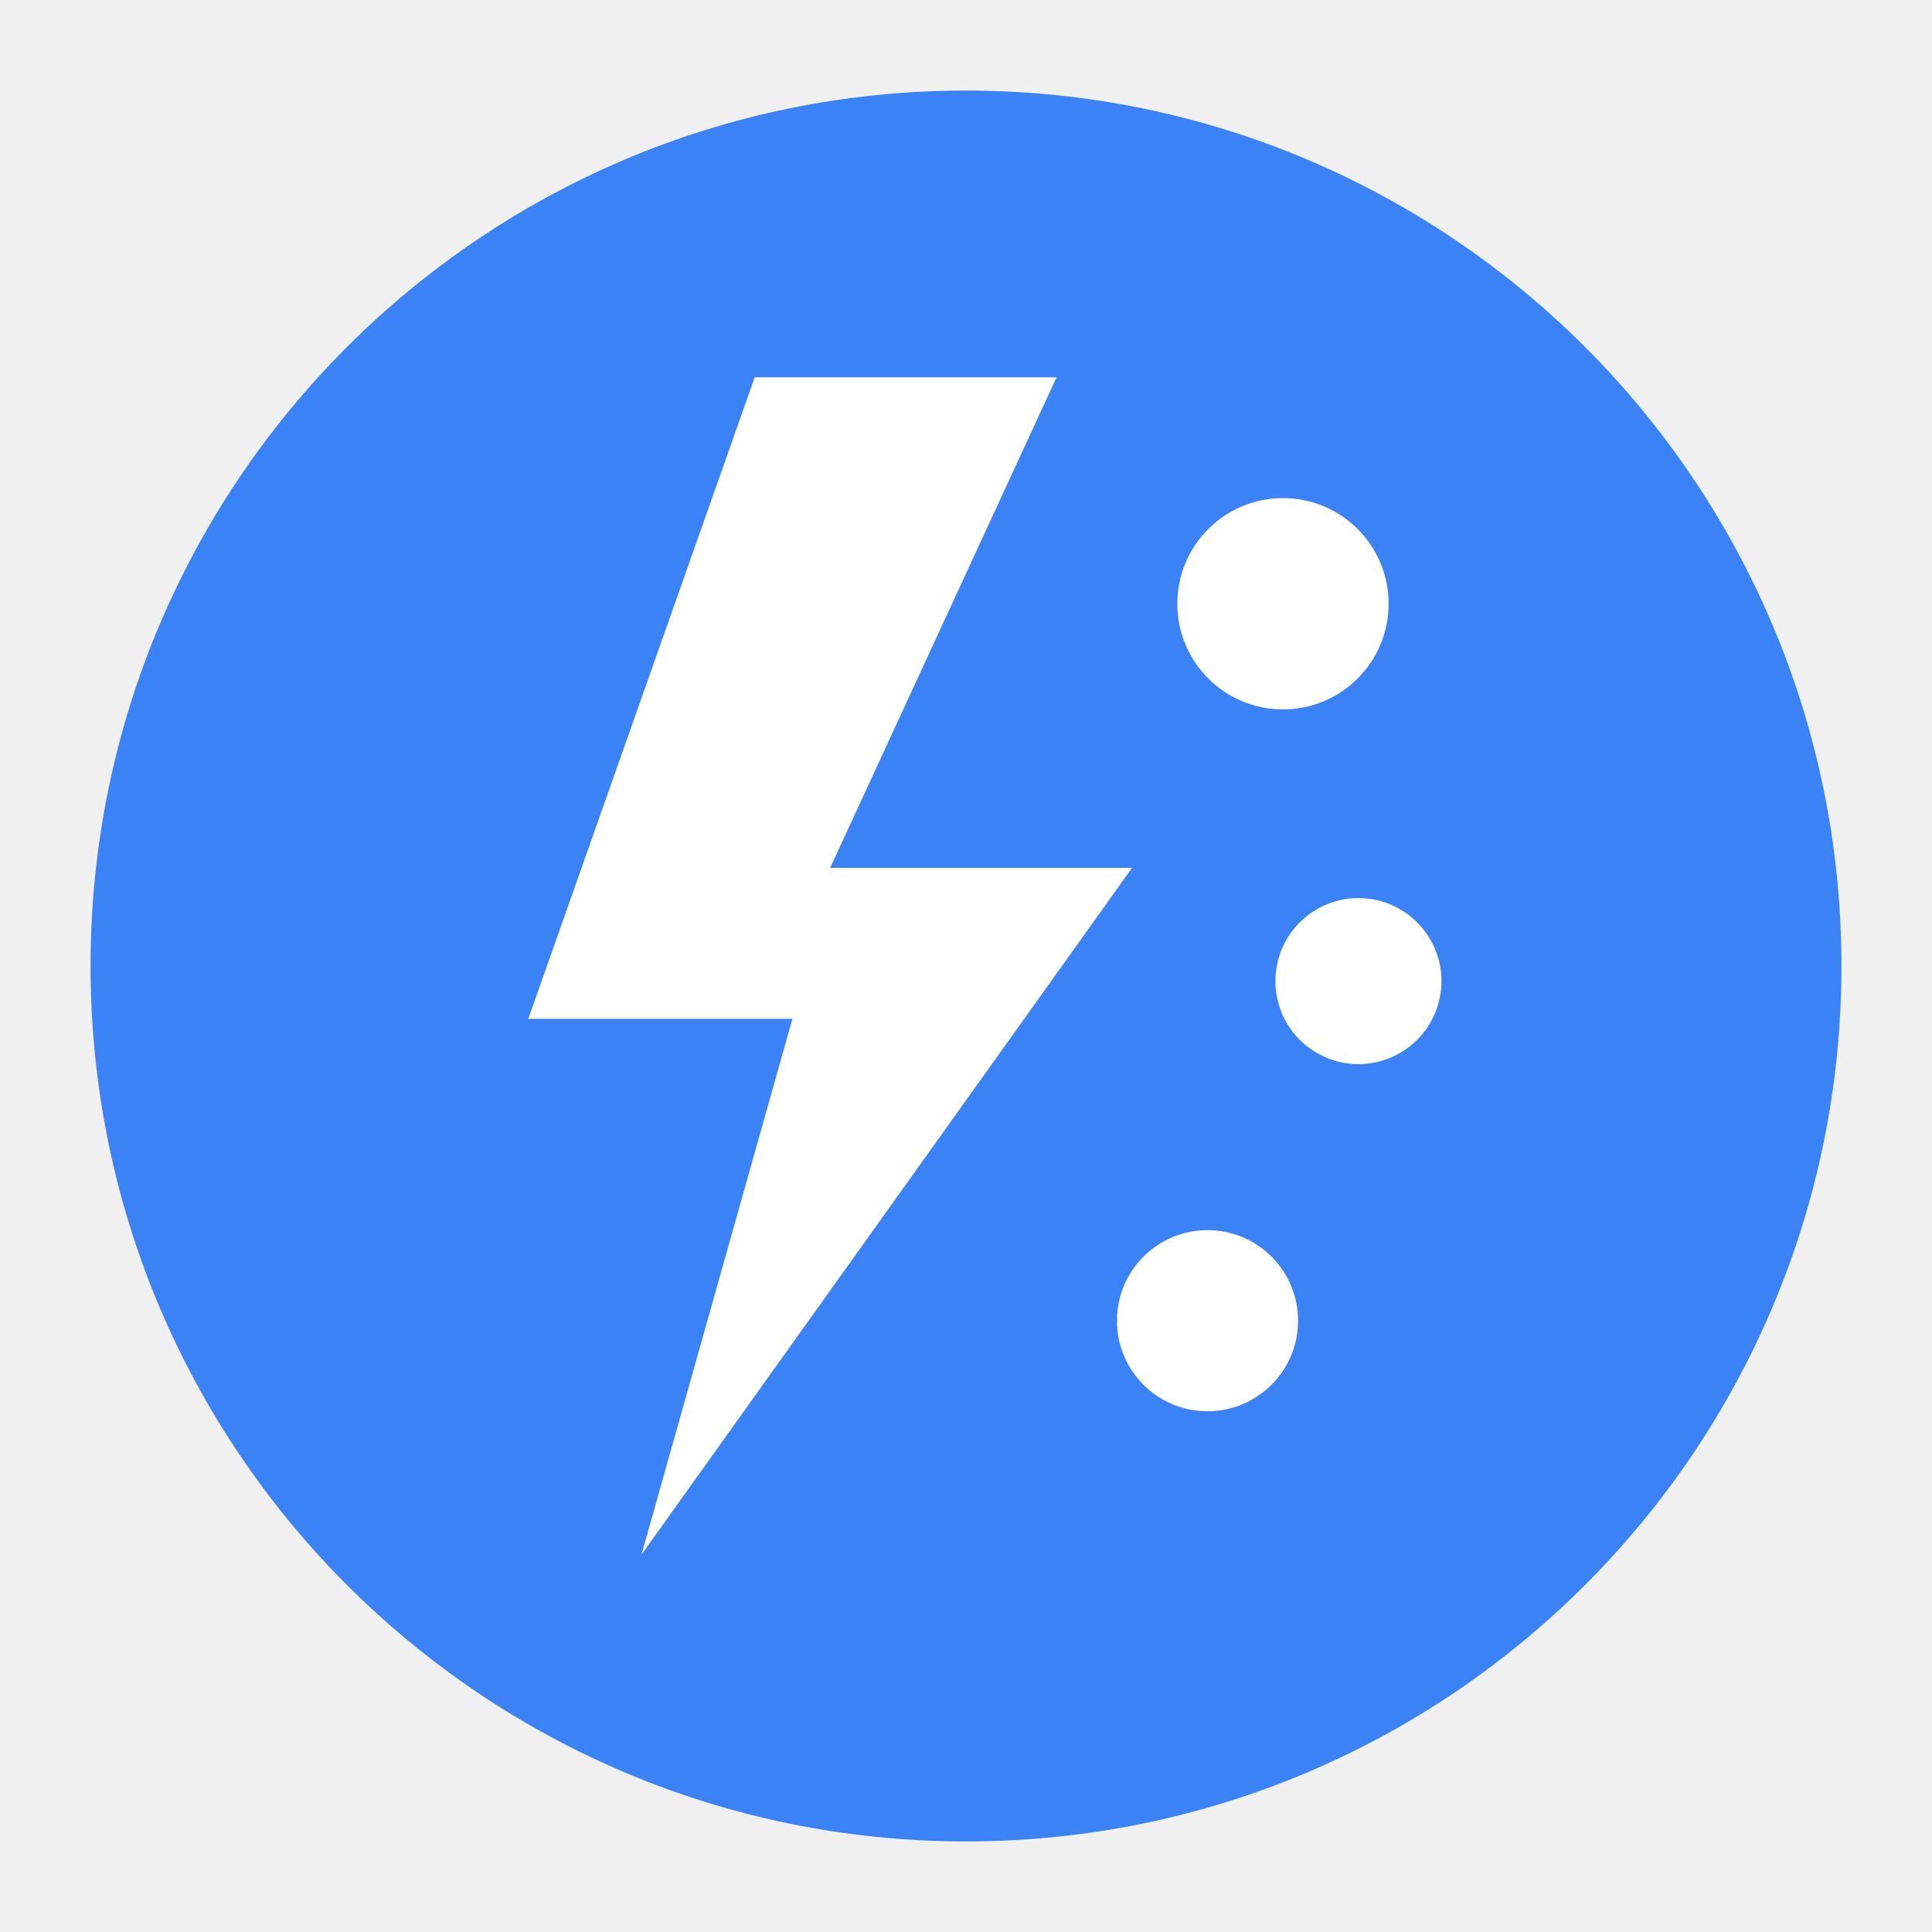
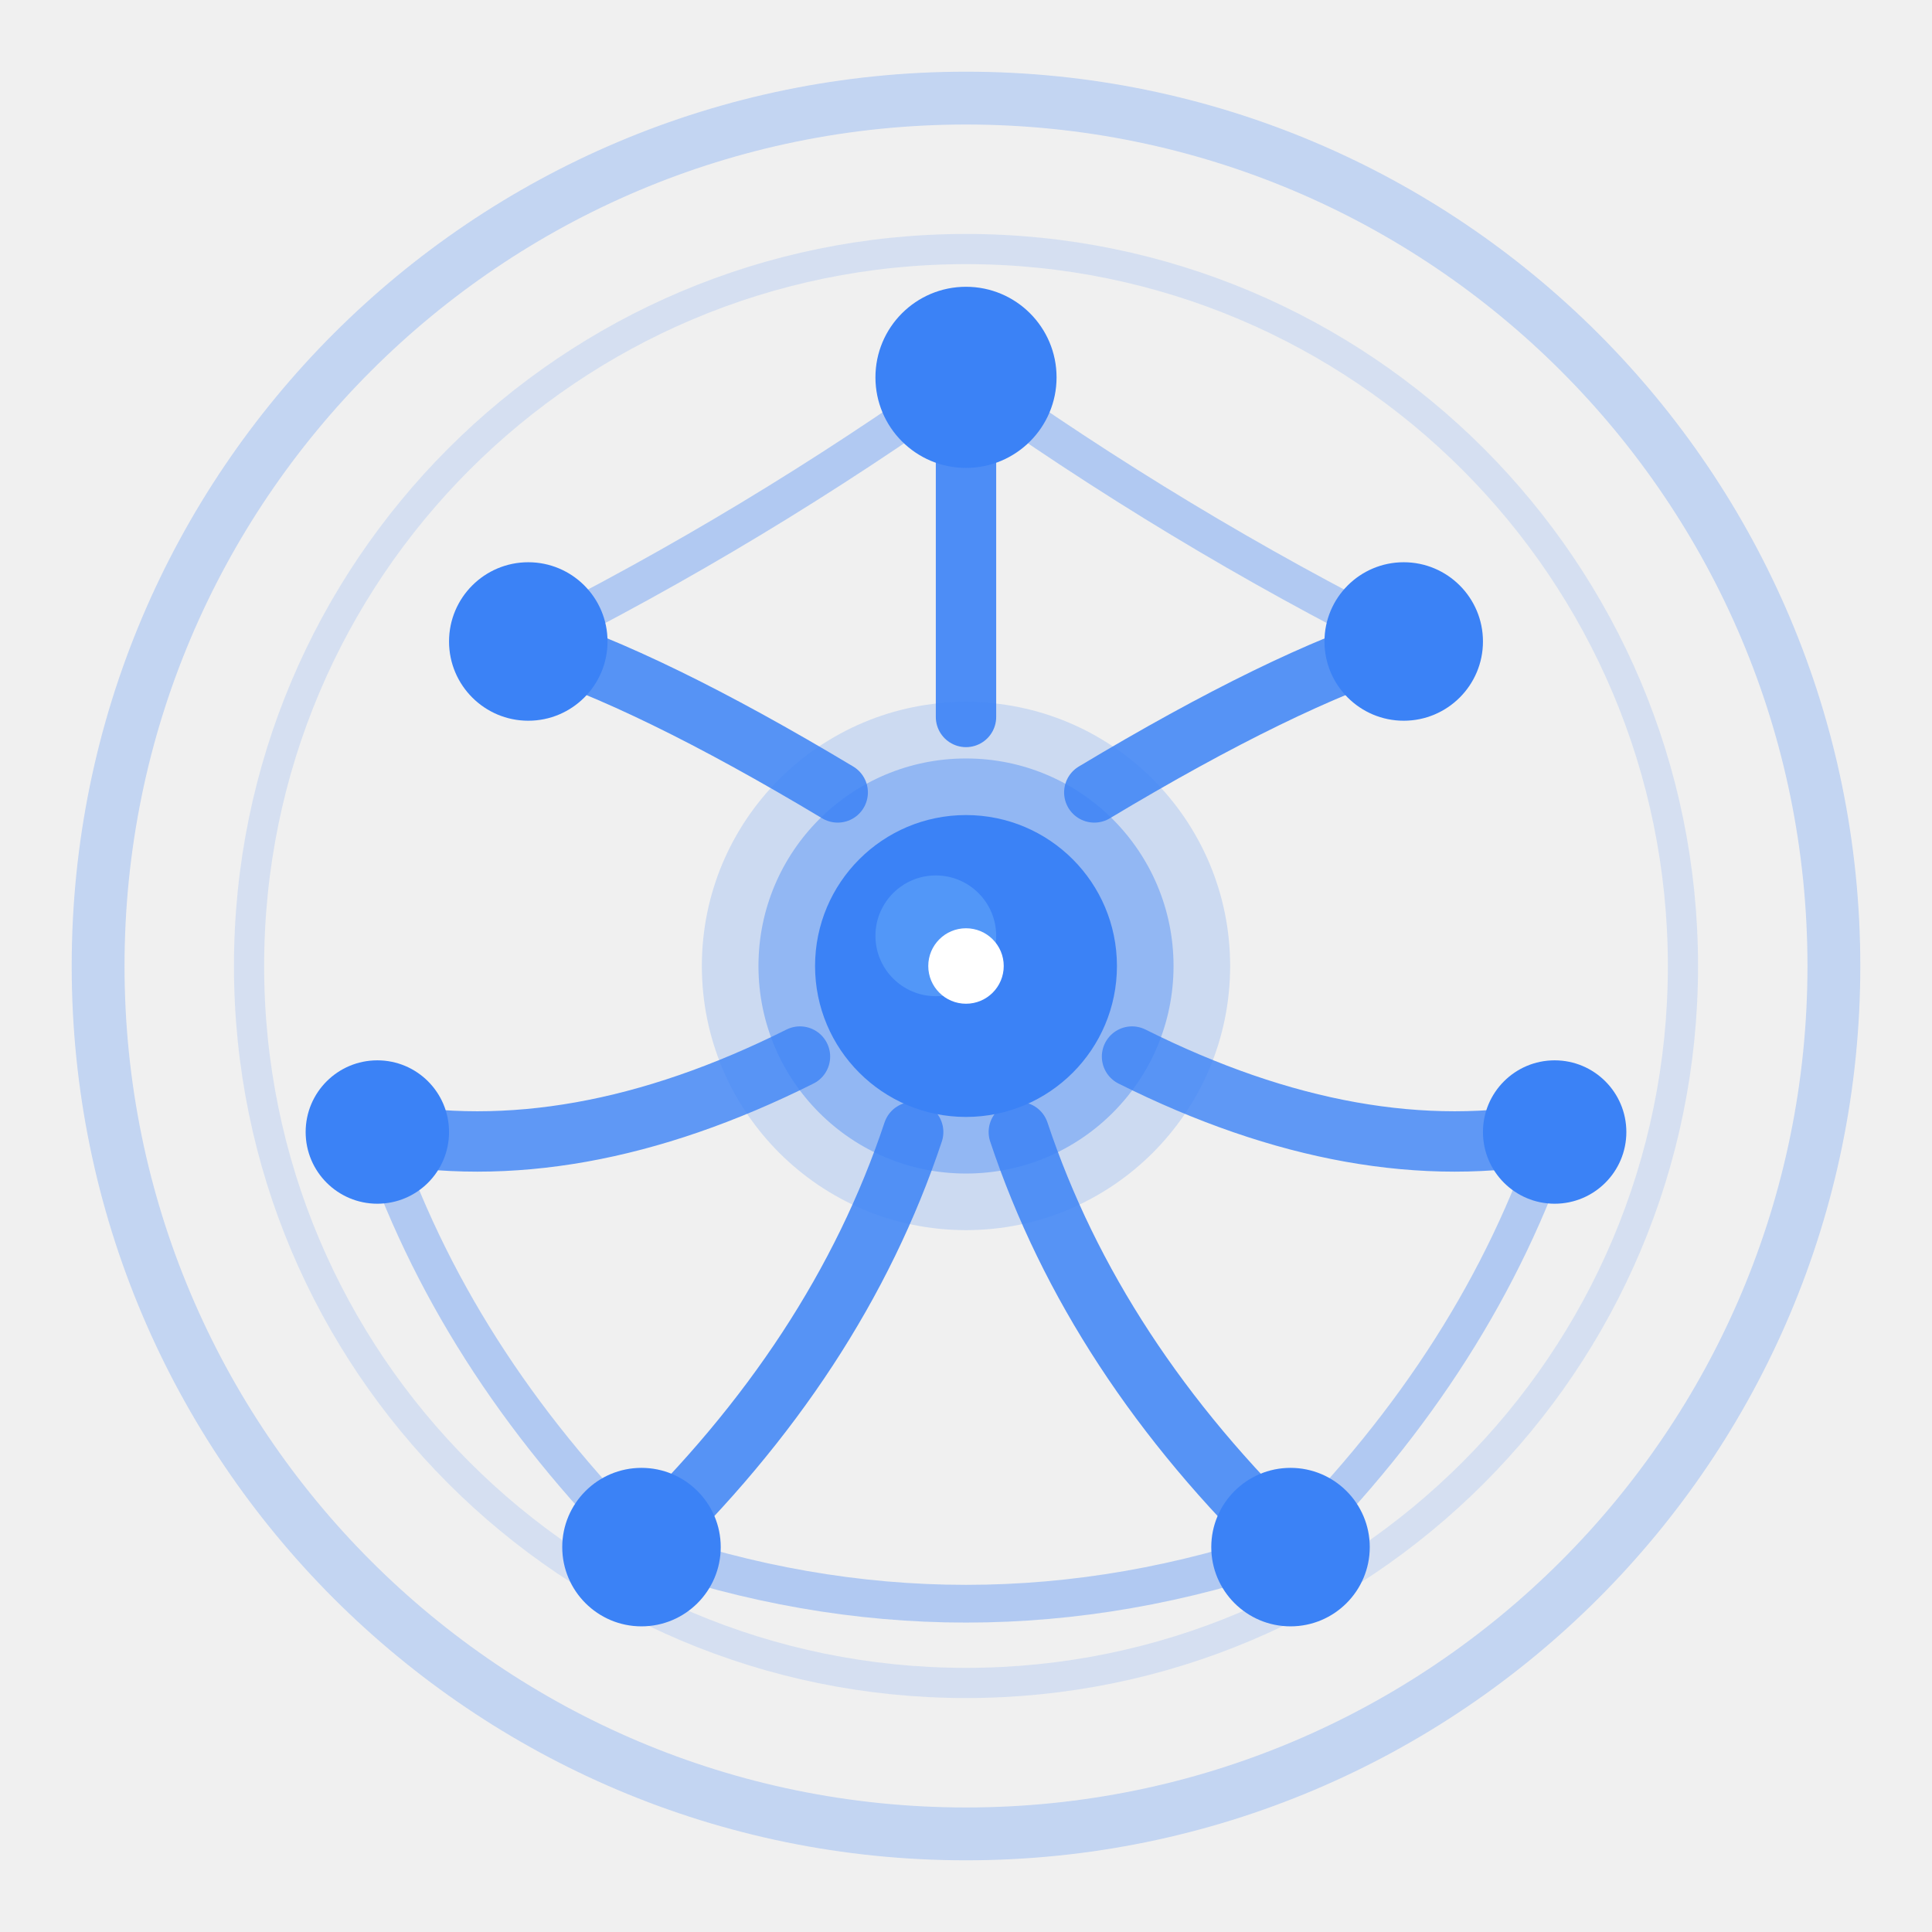
<svg xmlns="http://www.w3.org/2000/svg" viewBox="0 0 1024 1024" width="1024" height="1024">
-   <circle cx="512" cy="512" r="464" fill="#3b82f6" />
-   <path d="M 400 200            L 560 200            L 440 460            L 600 460            L 340 824            L 420 540            L 280 540            Z" fill="#ffffff" />
-   <circle cx="680" cy="320" r="56" fill="#ffffff" />
-   <circle cx="720" cy="520" r="44" fill="#ffffff" />
-   <circle cx="640" cy="700" r="48" fill="#ffffff" />
+   <circle cx="512" cy="512" r="460" fill="none" stroke="#3b82f6" stroke-width="28" opacity="0.25" />
+   <circle cx="512" cy="512" r="380" fill="none" stroke="#3b82f6" stroke-width="16" opacity="0.15" />
+   <g fill="none" stroke="#3b82f6" stroke-width="20" stroke-linecap="round" opacity="0.35">
+     <path d="M280,340 Q400,280 512,200" />
+     <path d="M744,340 Q624,280 512,200" />
+     <path d="M200,600 Q240,720 340,820" />
+     <path d="M824,600 Q784,720 684,820" />
+     <path d="M340,820 Q512,880 684,820" />
+   </g>
+   <g fill="none" stroke="#3b82f6" stroke-width="32" stroke-linecap="round">
+     <path d="M512,380 Q512,290 512,200" opacity="0.9" />
+     <path d="M580,420 Q680,360 744,340" opacity="0.85" />
+     <path d="M600,560 Q720,620 824,600" opacity="0.8" />
+     <path d="M540,600 Q580,720 684,820" opacity="0.85" />
+     <path d="M484,600 Q444,720 340,820" opacity="0.85" />
+     <path d="M424,560 Q304,620 200,600" opacity="0.8" />
+     <path d="M444,420 Q344,360 280,340" opacity="0.85" />
+   </g>
+   <g fill="#3b82f6">
+     <circle cx="512" cy="200" r="48" />
+     <circle cx="744" cy="340" r="42" />
+     <circle cx="824" cy="600" r="38" />
+     <circle cx="684" cy="820" r="42" />
+     <circle cx="340" cy="820" r="42" />
+     <circle cx="200" cy="600" r="38" />
+     <circle cx="280" cy="340" r="42" />
+   </g>
+   <circle cx="512" cy="512" r="140" fill="#3b82f6" opacity="0.2" />
+   <circle cx="512" cy="512" r="110" fill="#3b82f6" opacity="0.4" />
+   <circle cx="512" cy="512" r="80" fill="#3b82f6" />
+   <circle cx="496" cy="496" r="32" fill="#60a5fa" opacity="0.6" />
+   <circle cx="512" cy="512" r="20" fill="#ffffff" />
</svg>
